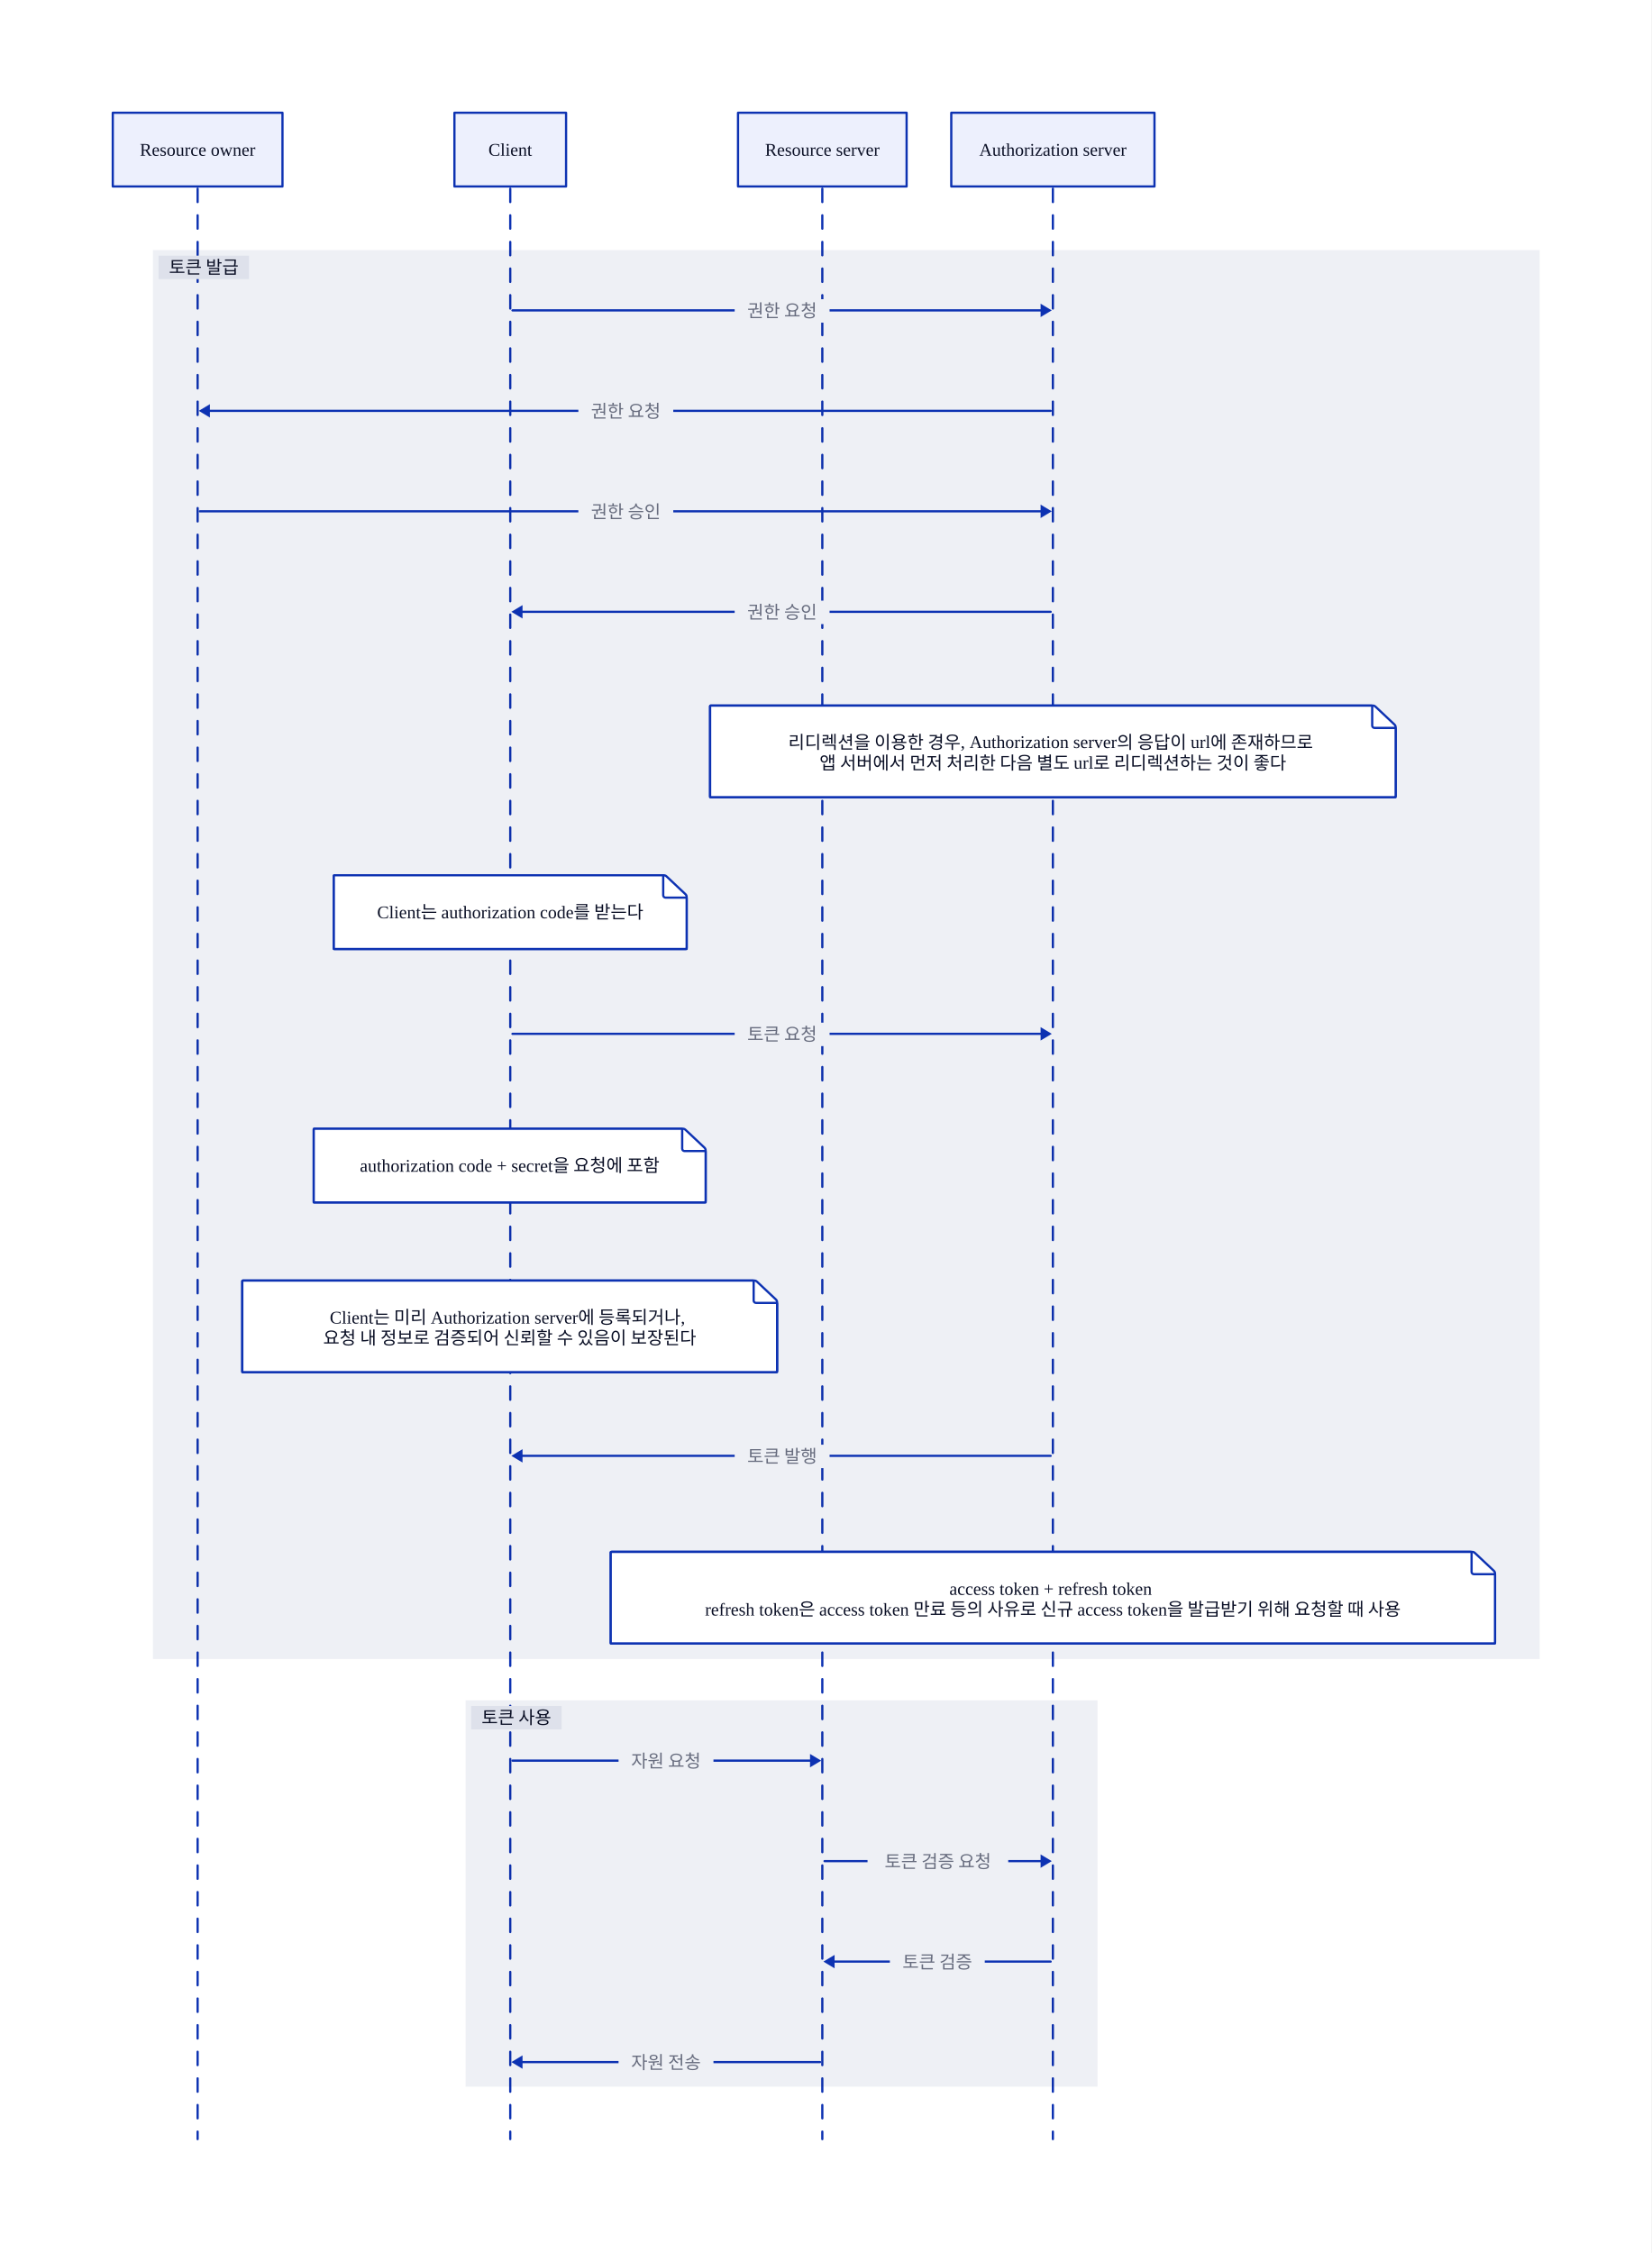
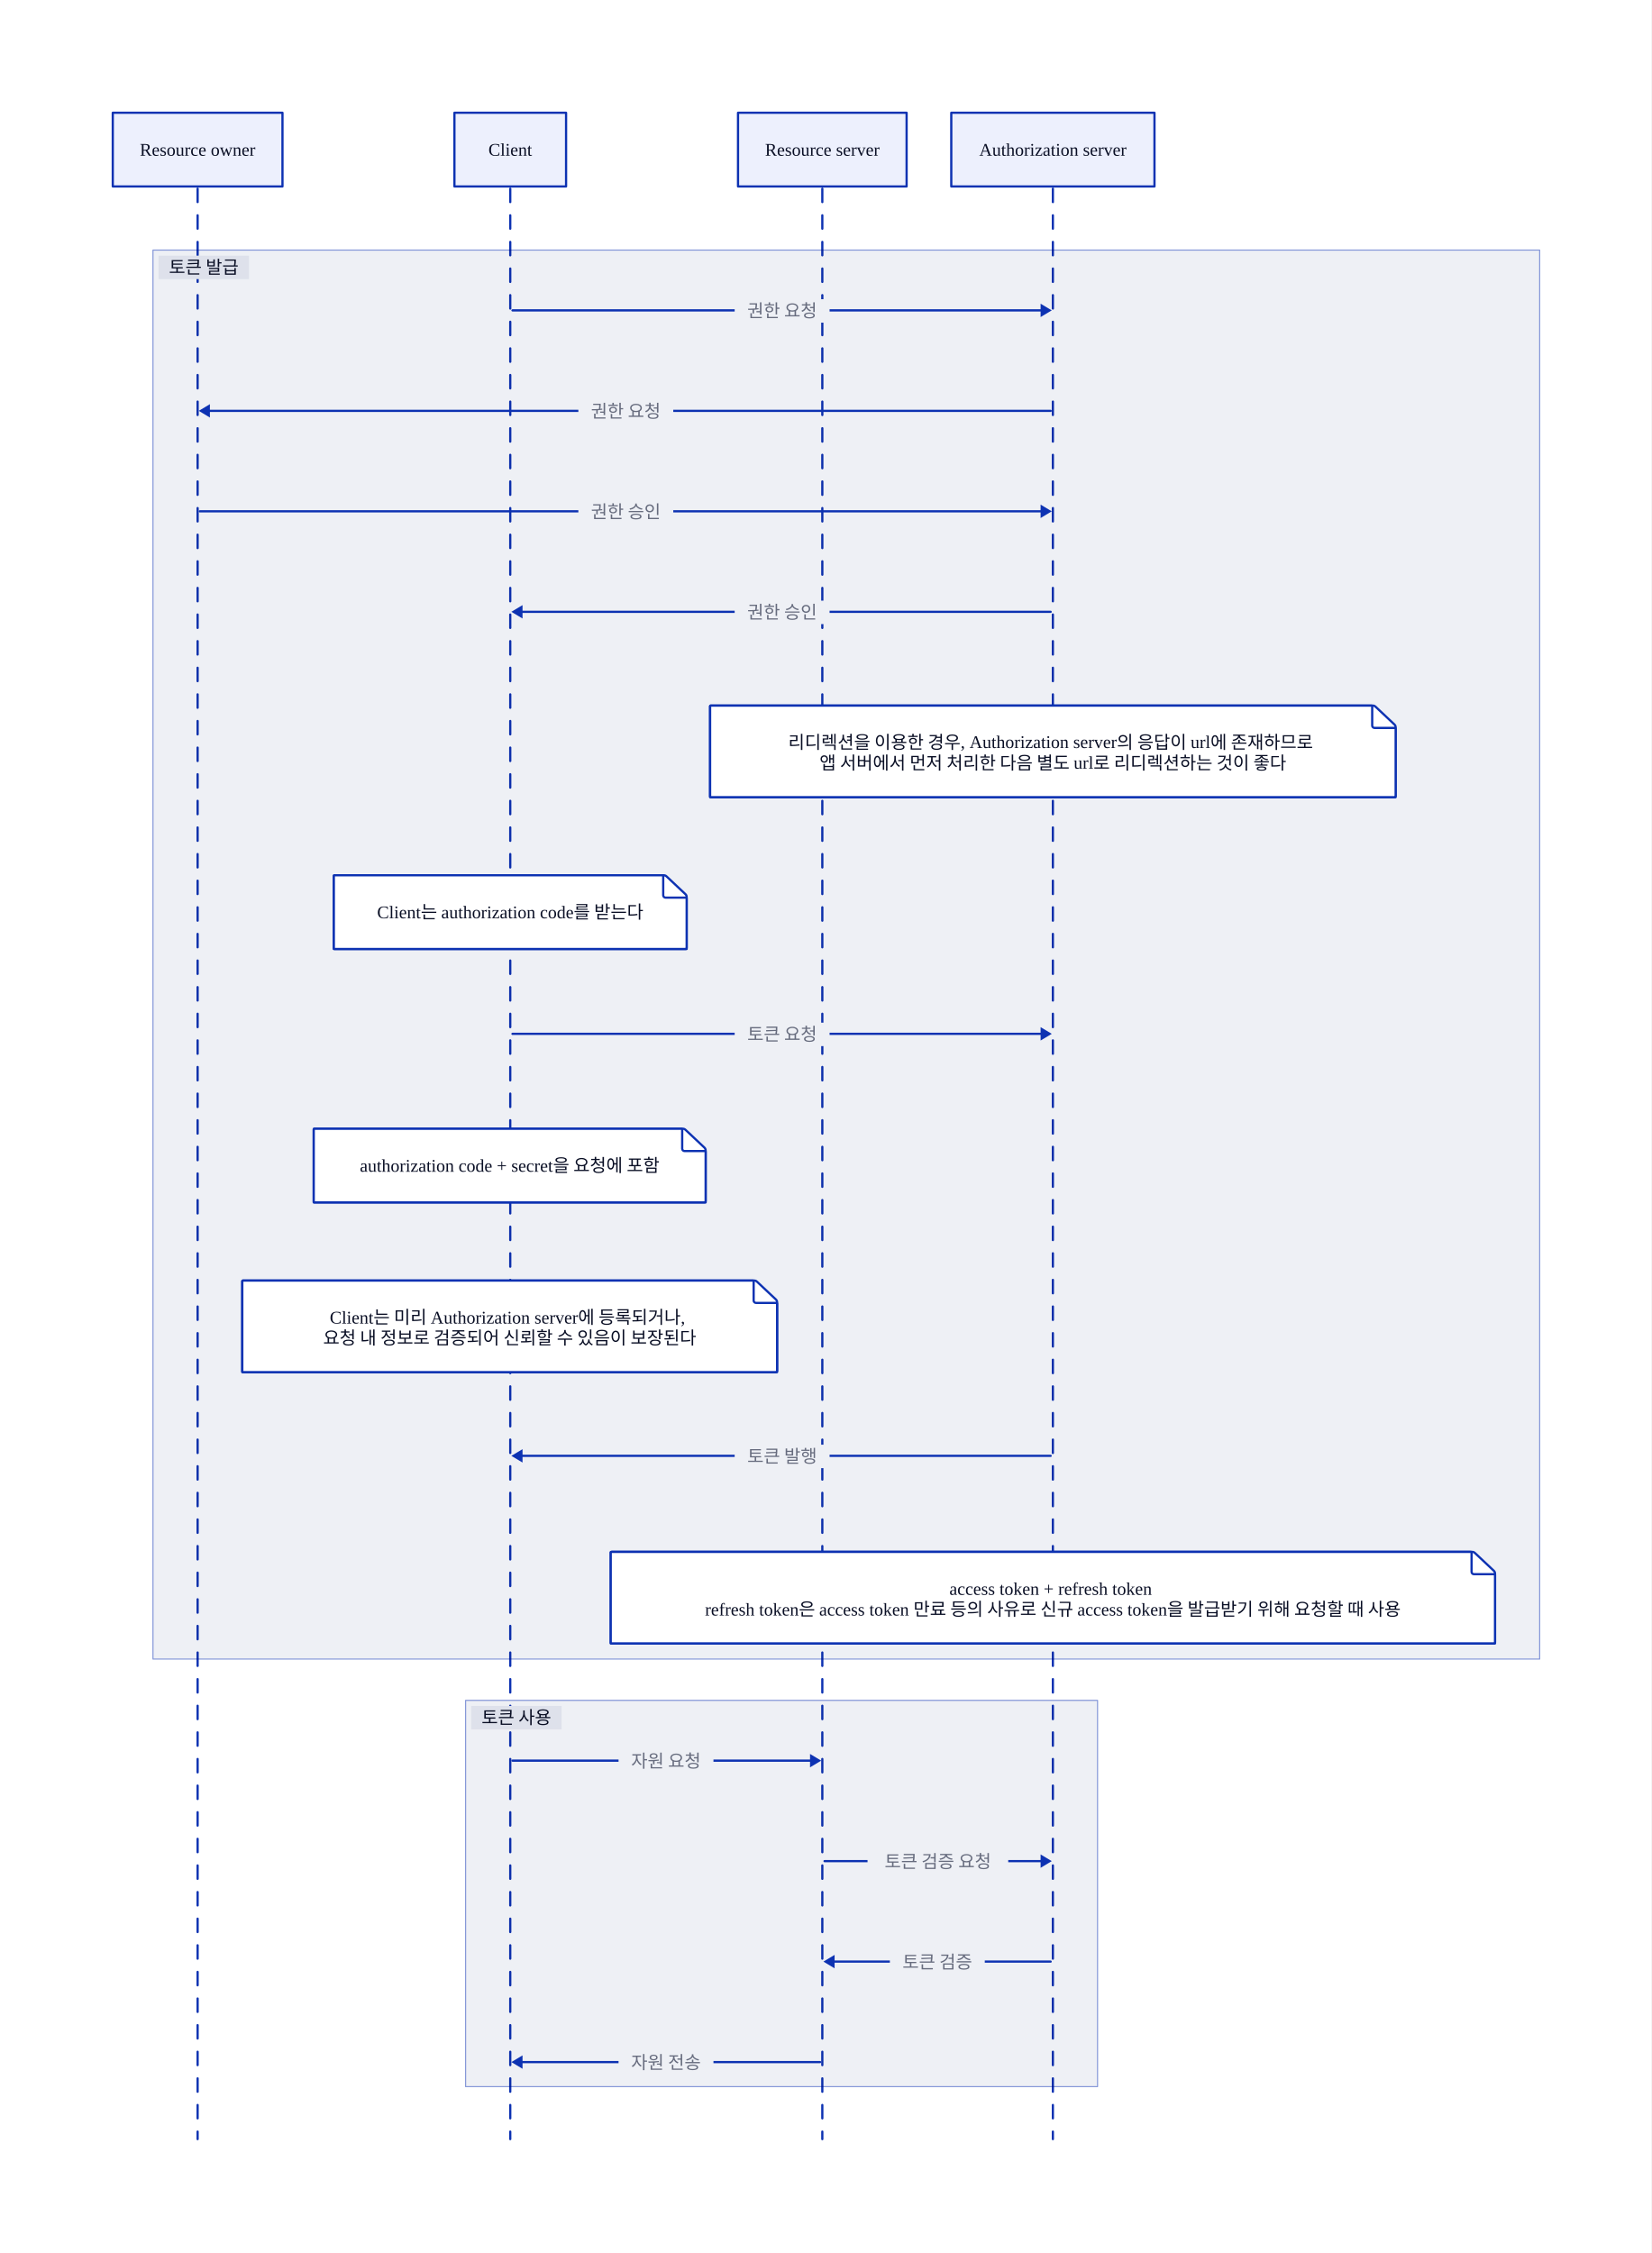
- <svg xmlns="http://www.w3.org/2000/svg" preserveAspectRatio="xMinYMin meet" viewBox="0 0 1479 2018">
-   <svg width="1479" height="2018" class="d2-2292848756 d2-svg" viewBox="-89 -49 1479 2018">
-     <rect width="1479" height="2018" x="-89" y="-49" fill="#fff" stroke-width="0" class="fill-N7" rx="0" />
-     <style>.connection,.shape{stroke-linejoin:round}.shape{shape-rendering:geometricPrecision}.connection{stroke-linecap:round}.blend{mix-blend-mode:multiply;opacity:.5}.d2-2292848756 .fill-N1{fill:#0a0f25}.d2-2292848756 .fill-N2{fill:#676c7e}.d2-2292848756 .fill-N5{fill:#dee1eb}.d2-2292848756 .fill-N7{fill:#fff}.d2-2292848756 .fill-B5{fill:#edf0fd}.d2-2292848756 .stroke-B1,.d2-2292848756 .stroke-B2{stroke:#0d32b2}</style>
-     <g>
-       <g class="shape">
-         <path fill="#edf0fd" stroke="#0d32b2" d="M12 52h152v66H12z" class="stroke-B1 fill-B5" style="stroke-width:2" />
-       </g>
-       <text x="88" y="90.5" fill="#0a0f25" class="fill-N1" style="text-anchor:middle;font-size:16px">Resource owner</text>
+ <svg xmlns="http://www.w3.org/2000/svg" width="1479" height="2018" class="d2-2292848756 d2-svg" viewBox="-89 -49 1479 2018">
+   <rect width="1479" height="2018" x="-89" y="-49" class="fill-N7" rx="0" />
+   <style>.connection,.shape{stroke-linejoin:round}.shape{shape-rendering:geometricPrecision}.connection{stroke-linecap:round}.blend{mix-blend-mode:multiply;opacity:.5}.d2-2292848756 .fill-N1{fill:#0a0f25}.d2-2292848756 .fill-N2{fill:#676c7e}.d2-2292848756 .fill-N5{fill:#dee1eb}.d2-2292848756 .fill-N7{fill:#fff}.d2-2292848756 .fill-B5{fill:#edf0fd}.d2-2292848756 .stroke-B1,.d2-2292848756 .stroke-B2{stroke:#0d32b2}.s0{stroke-width:2}.s1{text-anchor:middle;font-size:16px}.s2{stroke-width:2;stroke-dasharray:12,11.839}</style>
+   <g>
+     <g class="shape">
+       <path d="M12 52h152v66H12z" class="stroke-B1 fill-B5 s0" />
    </g>
-     <g>
-       <g class="shape">
-         <path fill="#edf0fd" stroke="#0d32b2" d="M318 52h100v66H318z" class="stroke-B1 fill-B5" style="stroke-width:2" />
-       </g>
-       <text x="368" y="90.5" fill="#0a0f25" class="fill-N1" style="text-anchor:middle;font-size:16px">Client</text>
+     <text x="88" y="90.5" class="fill-N1 s1">Resource owner</text>
+   </g>
+   <g>
+     <g class="shape">
+       <path d="M318 52h100v66H318z" class="stroke-B1 fill-B5 s0" />
    </g>
-     <g>
-       <g class="shape">
-         <path fill="#edf0fd" stroke="#0d32b2" d="M572 52h151v66H572z" class="stroke-B1 fill-B5" style="stroke-width:2" />
-       </g>
-       <text x="647.5" y="90.5" fill="#0a0f25" class="fill-N1" style="text-anchor:middle;font-size:16px">Resource server</text>
+     <text x="368" y="90.5" class="fill-N1 s1">Client</text>
+   </g>
+   <g>
+     <g class="shape">
+       <path d="M572 52h151v66H572z" class="stroke-B1 fill-B5 s0" />
    </g>
-     <g>
-       <g class="shape">
-         <path fill="#edf0fd" stroke="#0d32b2" d="M763 52h182v66H763z" class="stroke-B1 fill-B5" style="stroke-width:2" />
-       </g>
-       <text x="854" y="90.5" fill="#0a0f25" class="fill-N1" style="text-anchor:middle;font-size:16px">Authorization server</text>
+     <text x="647.5" y="90.5" class="fill-N1 s1">Resource server</text>
+   </g>
+   <g>
+     <g class="shape">
+       <path d="M763 52h182v66H763z" class="stroke-B1 fill-B5 s0" />
    </g>
-     <g>
-       <path fill="none" stroke="#0d32b2" d="M88 120v1747" class="connection stroke-B2" mask="url(#d2-2292848756)" style="stroke-width:2;stroke-dasharray:12,11.839" />
+     <text x="854" y="90.5" class="fill-N1 s1">Authorization server</text>
+   </g>
+   <path fill="none" d="M88 120v1747" class="connection stroke-B2 s2" mask="url(#d2-2292848756)" />
+   <path fill="none" d="M368 120v1747" class="connection stroke-B2 s2" mask="url(#d2-2292848756)" />
+   <path fill="none" d="M647.5 120v1747" class="connection stroke-B2 s2" mask="url(#d2-2292848756)" />
+   <path fill="none" d="M854 120v1747" class="connection stroke-B2 s2" mask="url(#d2-2292848756)" />
+   <g>
+     <g class="shape blend">
+       <path d="M48 175h1242v1262H48z" class="stroke-B1 fill-N5" />
    </g>
-     <g>
-       <path fill="none" stroke="#0d32b2" d="M368 120v1747" class="connection stroke-B2" mask="url(#d2-2292848756)" style="stroke-width:2;stroke-dasharray:12,11.839" />
+     <path d="M53 180h81v21H53z" class="fill-N5" />
+     <text x="93.5" y="196" class="fill-N1 s1">토큰 발급</text>
+   </g>
+   <g>
+     <g class="shape blend">
+       <path d="M328 1474h566v346H328z" class="stroke-B1 fill-N5" />
    </g>
-     <g>
-       <path fill="none" stroke="#0d32b2" d="M647.5 120v1747" class="connection stroke-B2" mask="url(#d2-2292848756)" style="stroke-width:2;stroke-dasharray:12,11.839" />
+     <path d="M333 1479h81v21h-81z" class="fill-N5" />
+     <text x="373.5" y="1495" class="fill-N1 s1">토큰 사용</text>
+   </g>
+   <marker id="mk-d2-2292848756-3488378134" markerHeight="12" markerUnits="userSpaceOnUse" markerWidth="10" orient="auto" refX="7" refY="6" viewBox="0 0 10 12">
+     <path stroke-width="2" d="m0 0 10 6-10 6z" class="connection" style="fill:#0d32b2" />
+   </marker>
+   <path fill="none" marker-end="url(#mk-d2-2292848756-3488378134)" d="M370 229h480" class="connection stroke-B1 s0" mask="url(#d2-2292848756)" />
+   <text x="611.5" y="235" class="text-italic fill-N2 s1">권한 요청</text>
+   <path fill="none" marker-end="url(#mk-d2-2292848756-3488378134)" d="M852 319H92" class="connection stroke-B1 s0" mask="url(#d2-2292848756)" />
+   <text x="471.5" y="325" class="text-italic fill-N2 s1">권한 요청</text>
+   <path fill="none" marker-end="url(#mk-d2-2292848756-3488378134)" d="M90 409h760" class="connection stroke-B1 s0" mask="url(#d2-2292848756)" />
+   <text x="471.5" y="415" class="text-italic fill-N2 s1">권한 승인</text>
+   <path fill="none" marker-end="url(#mk-d2-2292848756-3488378134)" d="M852 499H372" class="connection stroke-B1 s0" mask="url(#d2-2292848756)" />
+   <text x="611.5" y="505" class="text-italic fill-N2 s1">권한 승인</text>
+   <path fill="none" marker-end="url(#mk-d2-2292848756-3488378134)" d="M370 877h480" class="connection stroke-B1 s0" mask="url(#d2-2292848756)" />
+   <text x="611.5" y="883" class="text-italic fill-N2 s1">토큰 요청</text>
+   <path fill="none" marker-end="url(#mk-d2-2292848756-3488378134)" d="M852 1255H372" class="connection stroke-B1 s0" mask="url(#d2-2292848756)" />
+   <text x="611.5" y="1261" class="text-italic fill-N2 s1">토큰 발행</text>
+   <path fill="none" marker-end="url(#mk-d2-2292848756-3488378134)" d="M370 1528h273.5" class="connection stroke-B1 s0" mask="url(#d2-2292848756)" />
+   <text x="507.5" y="1534" class="text-italic fill-N2 s1">자원 요청</text>
+   <path fill="none" marker-end="url(#mk-d2-2292848756-3488378134)" d="M649.5 1618H850" class="connection stroke-B1 s0" mask="url(#d2-2292848756)" />
+   <text x="751" y="1624" class="text-italic fill-N2 s1">토큰 검증 요청</text>
+   <path fill="none" marker-end="url(#mk-d2-2292848756-3488378134)" d="M852 1708H651.5" class="connection stroke-B1 s0" mask="url(#d2-2292848756)" />
+   <text x="750.5" y="1714" class="text-italic fill-N2 s1">토큰 검증</text>
+   <path fill="none" marker-end="url(#mk-d2-2292848756-3488378134)" d="M645.5 1798H372" class="connection stroke-B1 s0" mask="url(#d2-2292848756)" />
+   <text x="507.5" y="1804" class="text-italic fill-N2 s1">자원 전송</text>
+   <g>
+     <g class="shape">
+       <path d="M548 583h592c1 0 2 0 3 1l17 16c1 1 1 2 1 3v62H547v-81c0-1 0-1 1-1Z" class="stroke-B1 fill-N7 s0" />
+       <path d="M1160 665H548c-1 0-1 0-1-1v-80c0-1 0-1 1-1h591c1 0 1 0 1 1v17c0 1 1 2 2 2h18c1 0 1 0 1 1v60c-1 1 0 1-1 1Z" class="stroke-B1 fill-N7 s0" />
    </g>
-     <g>
-       <path fill="none" stroke="#0d32b2" d="M854 120v1747" class="connection stroke-B2" mask="url(#d2-2292848756)" style="stroke-width:2;stroke-dasharray:12,11.839" />
+     <text x="854" y="621.5" class="fill-N1 s1">
+       <tspan x="854" dy="0">리디렉션을 이용한 경우, Authorization server의 응답이 url에 존재하므로</tspan>
+       <tspan x="854" dy="18.5">앱 서버에서 먼저 처리한 다음 별도 url로 리디렉션하는 것이 좋다</tspan>
+     </text>
+   </g>
+   <g>
+     <g class="shape">
+       <path d="M211 735h294c1 0 2 0 3 1l17 16c1 1 1 2 1 3v46H210v-65c0-1 0-1 1-1Z" class="stroke-B1 fill-N7 s0" />
+       <path d="M525 801H211c-1 0-1 0-1-1v-64c0-1 0-1 1-1h293c1 0 1 0 1 1v17c0 1 1 2 2 2h18c1 0 1 0 1 1v44c-1 1 0 1-1 1Z" class="stroke-B1 fill-N7 s0" />
    </g>
-     <g>
-       <g class="shape blend">
-         <path fill="#dee1eb" stroke="#0d32b2" d="M48 175h1242v1262H48z" class="stroke-B1 fill-N5" style="stroke-width:0" />
-       </g>
-       <path fill="#dee1eb" d="M53 180h81v21H53z" class="fill-N5" />
-       <text x="93.5" y="196" fill="#0a0f25" class="fill-N1" style="text-anchor:middle;font-size:16px">토큰 발급</text>
+     <text x="368" y="773.5" class="fill-N1 s1">Client는 authorization code를 받는다</text>
+   </g>
+   <g>
+     <g class="shape">
+       <path d="M193 962h329c1 0 2 0 3 1l17 16c1 1 1 2 1 3v46H192v-65c0-1 0-1 1-1Z" class="stroke-B1 fill-N7 s0" />
+       <path d="M542 1028H193c-1 0-1 0-1-1v-64c0-1 0-1 1-1h328c1 0 1 0 1 1v17c0 1 1 2 2 2h18c1 0 1 0 1 1v44c-1 1 0 1-1 1Z" class="stroke-B1 fill-N7 s0" />
    </g>
-     <g>
-       <g class="shape blend">
-         <path fill="#dee1eb" stroke="#0d32b2" d="M328 1474h566v346H328z" class="stroke-B1 fill-N5" style="stroke-width:0" />
-       </g>
-       <path fill="#dee1eb" d="M333 1479h81v21h-81z" class="fill-N5" />
-       <text x="373.5" y="1495" fill="#0a0f25" class="fill-N1" style="text-anchor:middle;font-size:16px">토큰 사용</text>
+     <text x="367.5" y="1000.5" class="fill-N1 s1">authorization code + secret을 요청에 포함</text>
+   </g>
+   <g>
+     <g class="shape">
+       <path d="M129 1098h457c1 0 2 0 3 1l17 16c1 1 1 2 1 3v62H128v-81c0-1 0-1 1-1Z" class="stroke-B1 fill-N7 s0" />
+       <path d="M606 1180H129c-1 0-1 0-1-1v-80c0-1 0-1 1-1h456c1 0 1 0 1 1v17c0 1 1 2 2 2h18c1 0 1 0 1 1v60c-1 1 0 1-1 1Z" class="stroke-B1 fill-N7 s0" />
    </g>
-     <g>
-       <marker id="mk-d2-2292848756-3488378134" markerHeight="12" markerUnits="userSpaceOnUse" markerWidth="10" orient="auto" refX="7" refY="6" viewBox="0 0 10 12">
-         <path stroke-width="2" d="m0 0 10 6-10 6z" class="connection" style="fill:#0d32b2" />
-       </marker>
-       <path fill="none" stroke="#0d32b2" marker-end="url(#mk-d2-2292848756-3488378134)" d="M370 229h480" class="connection stroke-B1" mask="url(#d2-2292848756)" style="stroke-width:2" />
-       <text x="611.5" y="235" fill="#676c7e" class="text-italic fill-N2" style="text-anchor:middle;font-size:16px">권한 요청</text>
+     <text x="367.5" y="1136.5" class="fill-N1 s1">
+       <tspan x="367.5" dy="0">Client는 미리 Authorization server에 등록되거나,</tspan>
+       <tspan x="367.5" dy="18.5">요청 내 정보로 검증되어 신뢰할 수 있음이 보장된다</tspan>
+     </text>
+   </g>
+   <g>
+     <g class="shape">
+       <path d="M459 1341h770c1 0 2 0 3 1l17 16c1 1 1 2 1 3v62H458v-81c0-1 0-1 1-1Z" class="stroke-B1 fill-N7 s0" />
+       <path d="M1249 1423H459c-1 0-1 0-1-1v-80c0-1 0-1 1-1h769c1 0 1 0 1 1v17c0 1 1 2 2 2h18c1 0 1 0 1 1v60c-1 1 0 1-1 1Z" class="stroke-B1 fill-N7 s0" />
    </g>
-     <g>
-       <path fill="none" stroke="#0d32b2" marker-end="url(#mk-d2-2292848756-3488378134)" d="M852 319H92" class="connection stroke-B1" mask="url(#d2-2292848756)" style="stroke-width:2" />
-       <text x="471.5" y="325" fill="#676c7e" class="text-italic fill-N2" style="text-anchor:middle;font-size:16px">권한 요청</text>
-     </g>
-     <g>
-       <path fill="none" stroke="#0d32b2" marker-end="url(#mk-d2-2292848756-3488378134)" d="M90 409h760" class="connection stroke-B1" mask="url(#d2-2292848756)" style="stroke-width:2" />
-       <text x="471.5" y="415" fill="#676c7e" class="text-italic fill-N2" style="text-anchor:middle;font-size:16px">권한 승인</text>
-     </g>
-     <g>
-       <path fill="none" stroke="#0d32b2" marker-end="url(#mk-d2-2292848756-3488378134)" d="M852 499H372" class="connection stroke-B1" mask="url(#d2-2292848756)" style="stroke-width:2" />
-       <text x="611.5" y="505" fill="#676c7e" class="text-italic fill-N2" style="text-anchor:middle;font-size:16px">권한 승인</text>
-     </g>
-     <g>
-       <path fill="none" stroke="#0d32b2" marker-end="url(#mk-d2-2292848756-3488378134)" d="M370 877h480" class="connection stroke-B1" mask="url(#d2-2292848756)" style="stroke-width:2" />
-       <text x="611.5" y="883" fill="#676c7e" class="text-italic fill-N2" style="text-anchor:middle;font-size:16px">토큰 요청</text>
-     </g>
-     <g>
-       <path fill="none" stroke="#0d32b2" marker-end="url(#mk-d2-2292848756-3488378134)" d="M852 1255H372" class="connection stroke-B1" mask="url(#d2-2292848756)" style="stroke-width:2" />
-       <text x="611.5" y="1261" fill="#676c7e" class="text-italic fill-N2" style="text-anchor:middle;font-size:16px">토큰 발행</text>
-     </g>
-     <g>
-       <path fill="none" stroke="#0d32b2" marker-end="url(#mk-d2-2292848756-3488378134)" d="M370 1528h273.5" class="connection stroke-B1" mask="url(#d2-2292848756)" style="stroke-width:2" />
-       <text x="507.5" y="1534" fill="#676c7e" class="text-italic fill-N2" style="text-anchor:middle;font-size:16px">자원 요청</text>
-     </g>
-     <g>
-       <path fill="none" stroke="#0d32b2" marker-end="url(#mk-d2-2292848756-3488378134)" d="M649.5 1618H850" class="connection stroke-B1" mask="url(#d2-2292848756)" style="stroke-width:2" />
-       <text x="751" y="1624" fill="#676c7e" class="text-italic fill-N2" style="text-anchor:middle;font-size:16px">토큰 검증 요청</text>
-     </g>
-     <g>
-       <path fill="none" stroke="#0d32b2" marker-end="url(#mk-d2-2292848756-3488378134)" d="M852 1708H651.5" class="connection stroke-B1" mask="url(#d2-2292848756)" style="stroke-width:2" />
-       <text x="750.5" y="1714" fill="#676c7e" class="text-italic fill-N2" style="text-anchor:middle;font-size:16px">토큰 검증</text>
-     </g>
-     <g>
-       <path fill="none" stroke="#0d32b2" marker-end="url(#mk-d2-2292848756-3488378134)" d="M645.5 1798H372" class="connection stroke-B1" mask="url(#d2-2292848756)" style="stroke-width:2" />
-       <text x="507.5" y="1804" fill="#676c7e" class="text-italic fill-N2" style="text-anchor:middle;font-size:16px">자원 전송</text>
-     </g>
-     <g>
-       <g class="shape">
-         <path fill="#fff" stroke="#0d32b2" d="M548 583h592c1 0 2 0 3 1l17 16c1 1 1 2 1 3v62H547v-81c0-1 0-1 1-1Z" class="stroke-B1 fill-N7" style="stroke-width:2" />
-         <path fill="#fff" stroke="#0d32b2" d="M1160 665H548c-1 0-1 0-1-1v-80c0-1 0-1 1-1h591c1 0 1 0 1 1v17c0 1 1 2 2 2h18c1 0 1 0 1 1v60c-1 1 0 1-1 1Z" class="stroke-B1 fill-N7" style="stroke-width:2" />
-       </g>
-       <text x="854" y="621.5" fill="#0a0f25" class="fill-N1" style="text-anchor:middle;font-size:16px">
-         <tspan x="854" dy="0">리디렉션을 이용한 경우, Authorization server의 응답이 url에 존재하므로</tspan>
-         <tspan x="854" dy="18.5">앱 서버에서 먼저 처리한 다음 별도 url로 리디렉션하는 것이 좋다</tspan>
-       </text>
-     </g>
-     <g>
-       <g class="shape">
-         <path fill="#fff" stroke="#0d32b2" d="M211 735h294c1 0 2 0 3 1l17 16c1 1 1 2 1 3v46H210v-65c0-1 0-1 1-1Z" class="stroke-B1 fill-N7" style="stroke-width:2" />
-         <path fill="#fff" stroke="#0d32b2" d="M525 801H211c-1 0-1 0-1-1v-64c0-1 0-1 1-1h293c1 0 1 0 1 1v17c0 1 1 2 2 2h18c1 0 1 0 1 1v44c-1 1 0 1-1 1Z" class="stroke-B1 fill-N7" style="stroke-width:2" />
-       </g>
-       <text x="368" y="773.5" fill="#0a0f25" class="fill-N1" style="text-anchor:middle;font-size:16px">Client는 authorization code를 받는다</text>
-     </g>
-     <g>
-       <g class="shape">
-         <path fill="#fff" stroke="#0d32b2" d="M193 962h329c1 0 2 0 3 1l17 16c1 1 1 2 1 3v46H192v-65c0-1 0-1 1-1Z" class="stroke-B1 fill-N7" style="stroke-width:2" />
-         <path fill="#fff" stroke="#0d32b2" d="M542 1028H193c-1 0-1 0-1-1v-64c0-1 0-1 1-1h328c1 0 1 0 1 1v17c0 1 1 2 2 2h18c1 0 1 0 1 1v44c-1 1 0 1-1 1Z" class="stroke-B1 fill-N7" style="stroke-width:2" />
-       </g>
-       <text x="367.5" y="1000.5" fill="#0a0f25" class="fill-N1" style="text-anchor:middle;font-size:16px">authorization code + secret을 요청에 포함</text>
-     </g>
-     <g>
-       <g class="shape">
-         <path fill="#fff" stroke="#0d32b2" d="M129 1098h457c1 0 2 0 3 1l17 16c1 1 1 2 1 3v62H128v-81c0-1 0-1 1-1Z" class="stroke-B1 fill-N7" style="stroke-width:2" />
-         <path fill="#fff" stroke="#0d32b2" d="M606 1180H129c-1 0-1 0-1-1v-80c0-1 0-1 1-1h456c1 0 1 0 1 1v17c0 1 1 2 2 2h18c1 0 1 0 1 1v60c-1 1 0 1-1 1Z" class="stroke-B1 fill-N7" style="stroke-width:2" />
-       </g>
-       <text x="367.5" y="1136.5" fill="#0a0f25" class="fill-N1" style="text-anchor:middle;font-size:16px">
-         <tspan x="367.5" dy="0">Client는 미리 Authorization server에 등록되거나,</tspan>
-         <tspan x="367.5" dy="18.5">요청 내 정보로 검증되어 신뢰할 수 있음이 보장된다</tspan>
-       </text>
-     </g>
-     <g>
-       <g class="shape">
-         <path fill="#fff" stroke="#0d32b2" d="M459 1341h770c1 0 2 0 3 1l17 16c1 1 1 2 1 3v62H458v-81c0-1 0-1 1-1Z" class="stroke-B1 fill-N7" style="stroke-width:2" />
-         <path fill="#fff" stroke="#0d32b2" d="M1249 1423H459c-1 0-1 0-1-1v-80c0-1 0-1 1-1h769c1 0 1 0 1 1v17c0 1 1 2 2 2h18c1 0 1 0 1 1v60c-1 1 0 1-1 1Z" class="stroke-B1 fill-N7" style="stroke-width:2" />
-       </g>
-       <text x="854" y="1379.5" fill="#0a0f25" class="fill-N1" style="text-anchor:middle;font-size:16px">
-         <tspan x="854" dy="0">access token + refresh token</tspan>
-         <tspan x="854" dy="18.5">refresh token은 access token 만료 등의 사유로 신규 access token을 발급받기 위해 요청할 때 사용</tspan>
-       </text>
-     </g>
-     <mask id="d2-2292848756" width="1479" height="2018" x="-89" y="-49" maskUnits="userSpaceOnUse">
-       <path fill="#fff" d="M-89-49h1479v2018H-89z" />
-       <path d="M569 219h85v21h-85zM429 309h85v21h-85zM429 399h85v21h-85zM569 489h85v21h-85zM569 867h85v21h-85zM569 1245h85v21h-85zM465 1518h85v21h-85zM688 1608h126v21H688zM708 1698h85v21h-85zM465 1788h85v21h-85z" />
-     </mask>
-   </svg>
+     <text x="854" y="1379.5" class="fill-N1 s1">
+       <tspan x="854" dy="0">access token + refresh token</tspan>
+       <tspan x="854" dy="18.5">refresh token은 access token 만료 등의 사유로 신규 access token을 발급받기 위해 요청할 때 사용</tspan>
+     </text>
+   </g>
+   <mask id="d2-2292848756" width="1479" height="2018" x="-89" y="-49" maskUnits="userSpaceOnUse">
+     <path fill="#fff" d="M-89-49h1479v2018H-89z" />
+     <path d="M569 219h85v21h-85zM429 309h85v21h-85zM429 399h85v21h-85zM569 489h85v21h-85zM569 867h85v21h-85zM569 1245h85v21h-85zM465 1518h85v21h-85zM688 1608h126v21H688zM708 1698h85v21h-85zM465 1788h85v21h-85z" />
+   </mask>
</svg>
